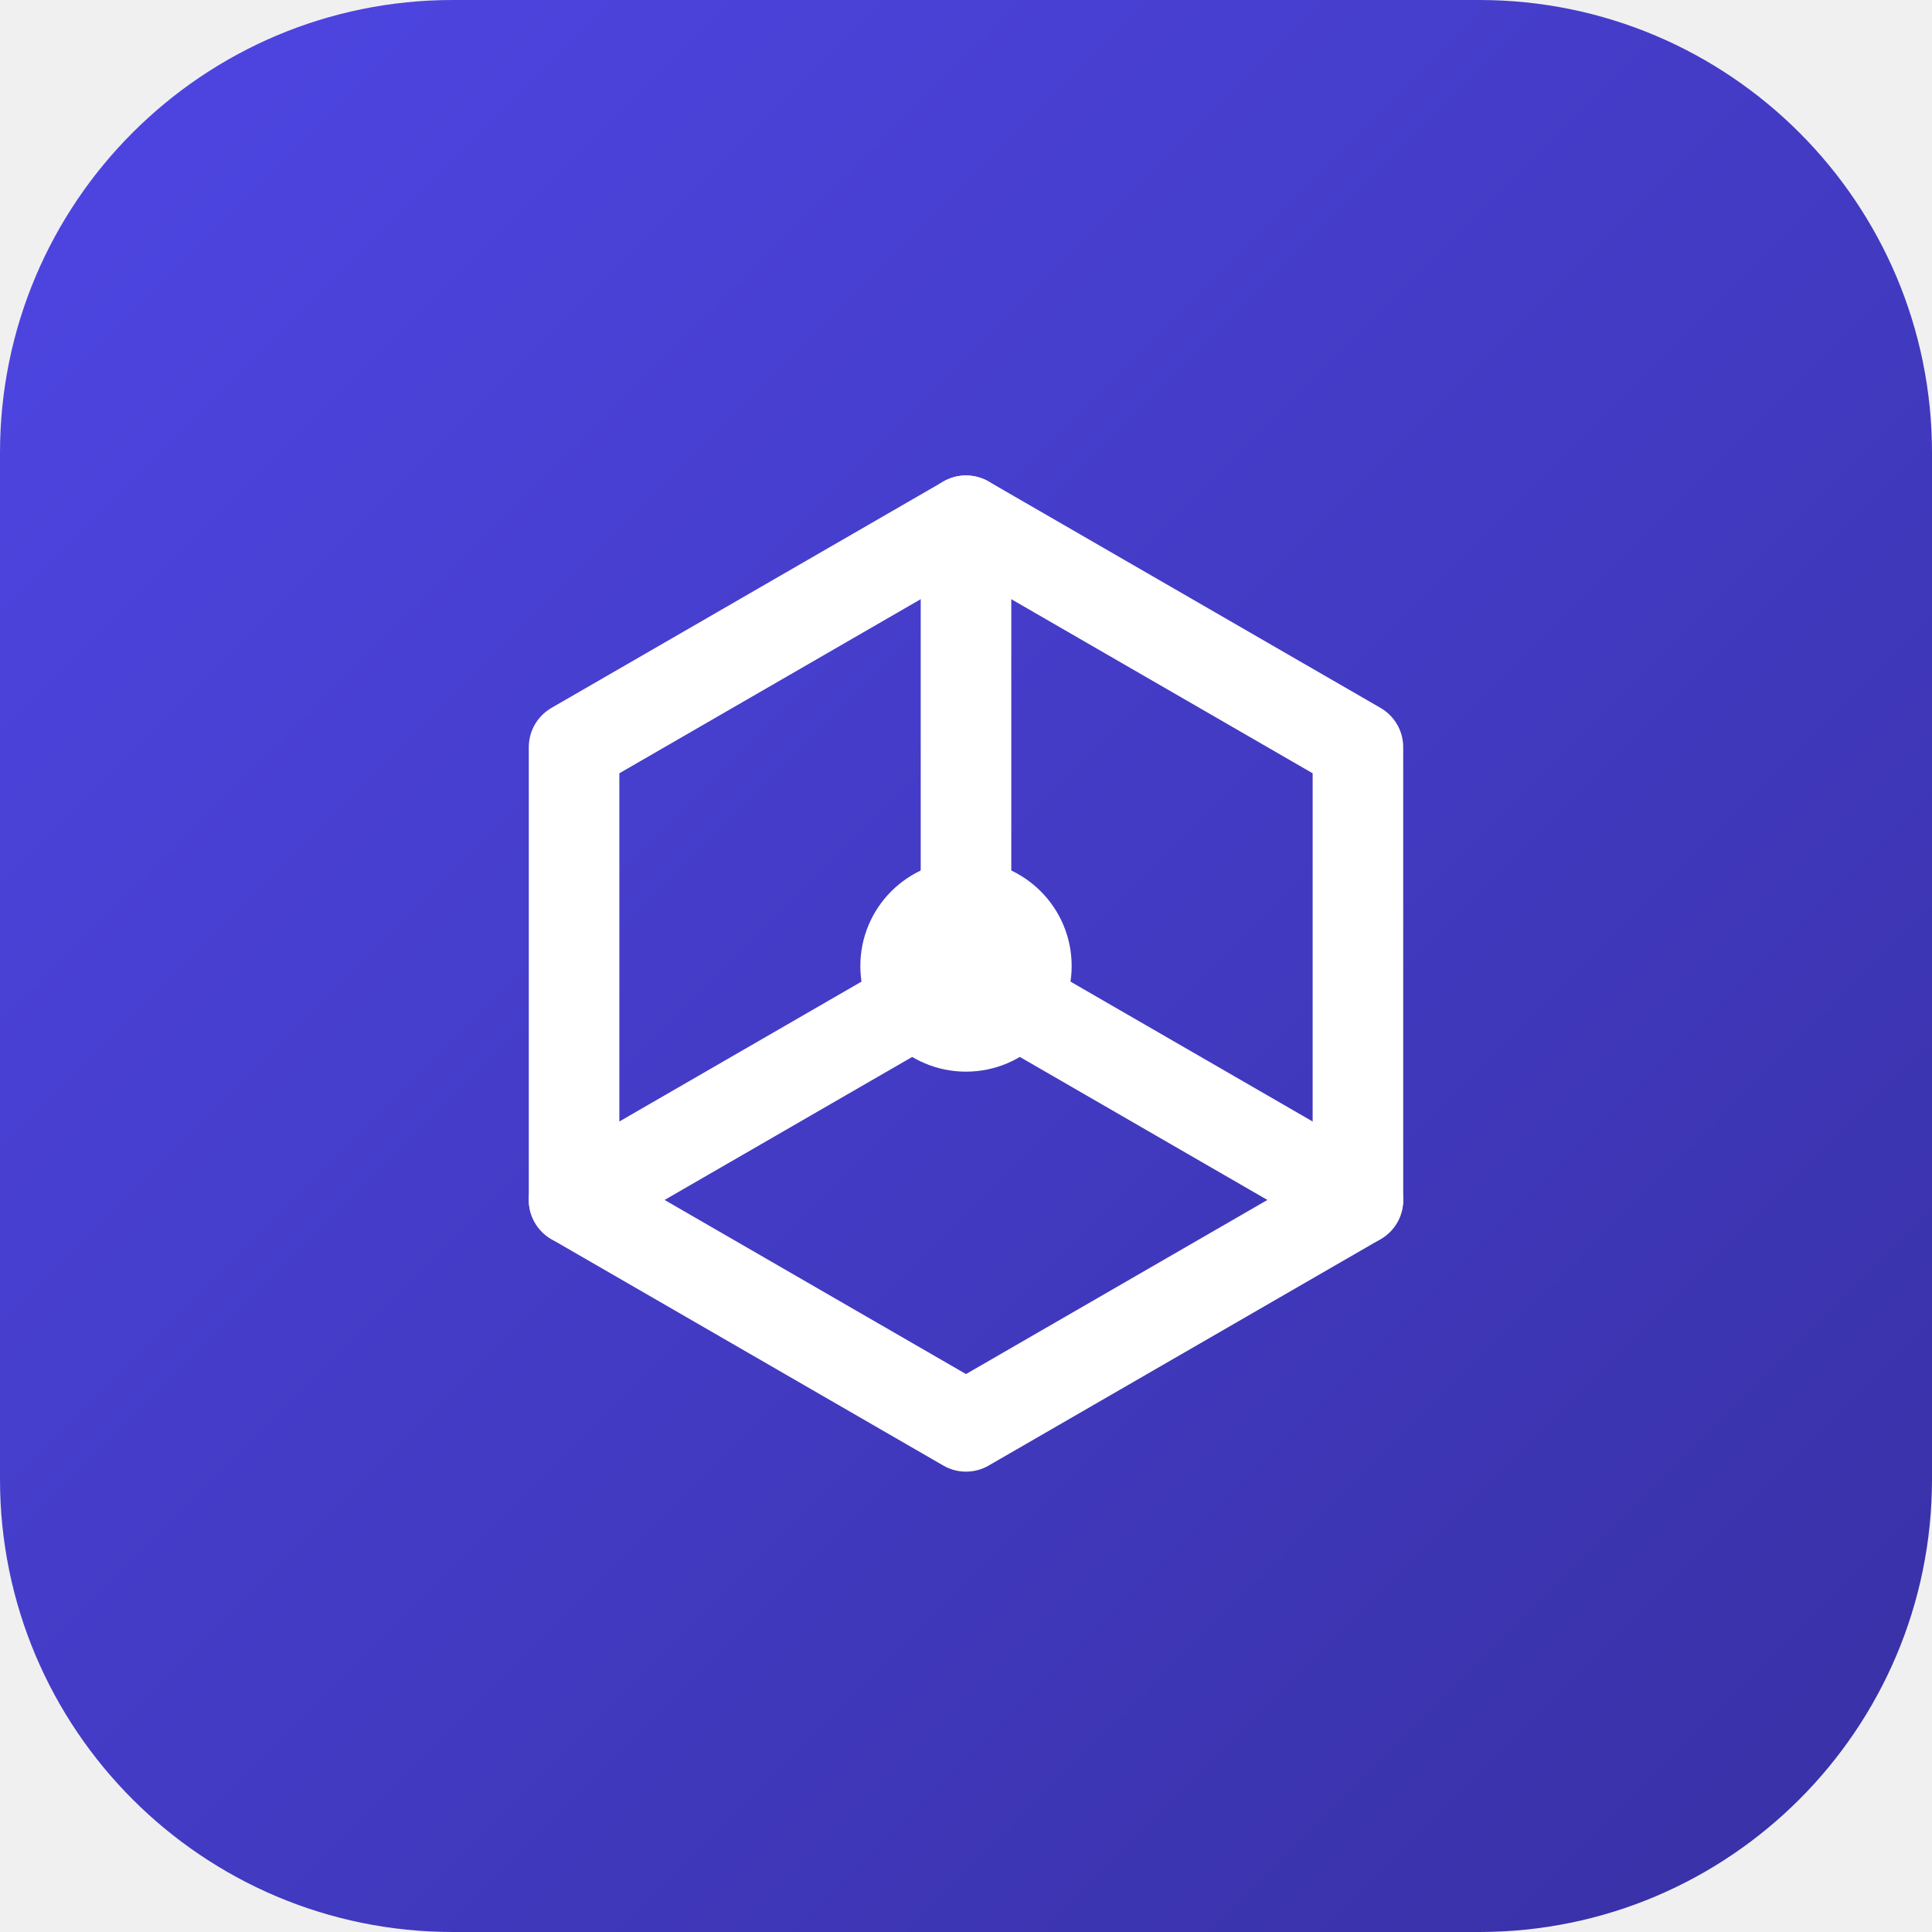
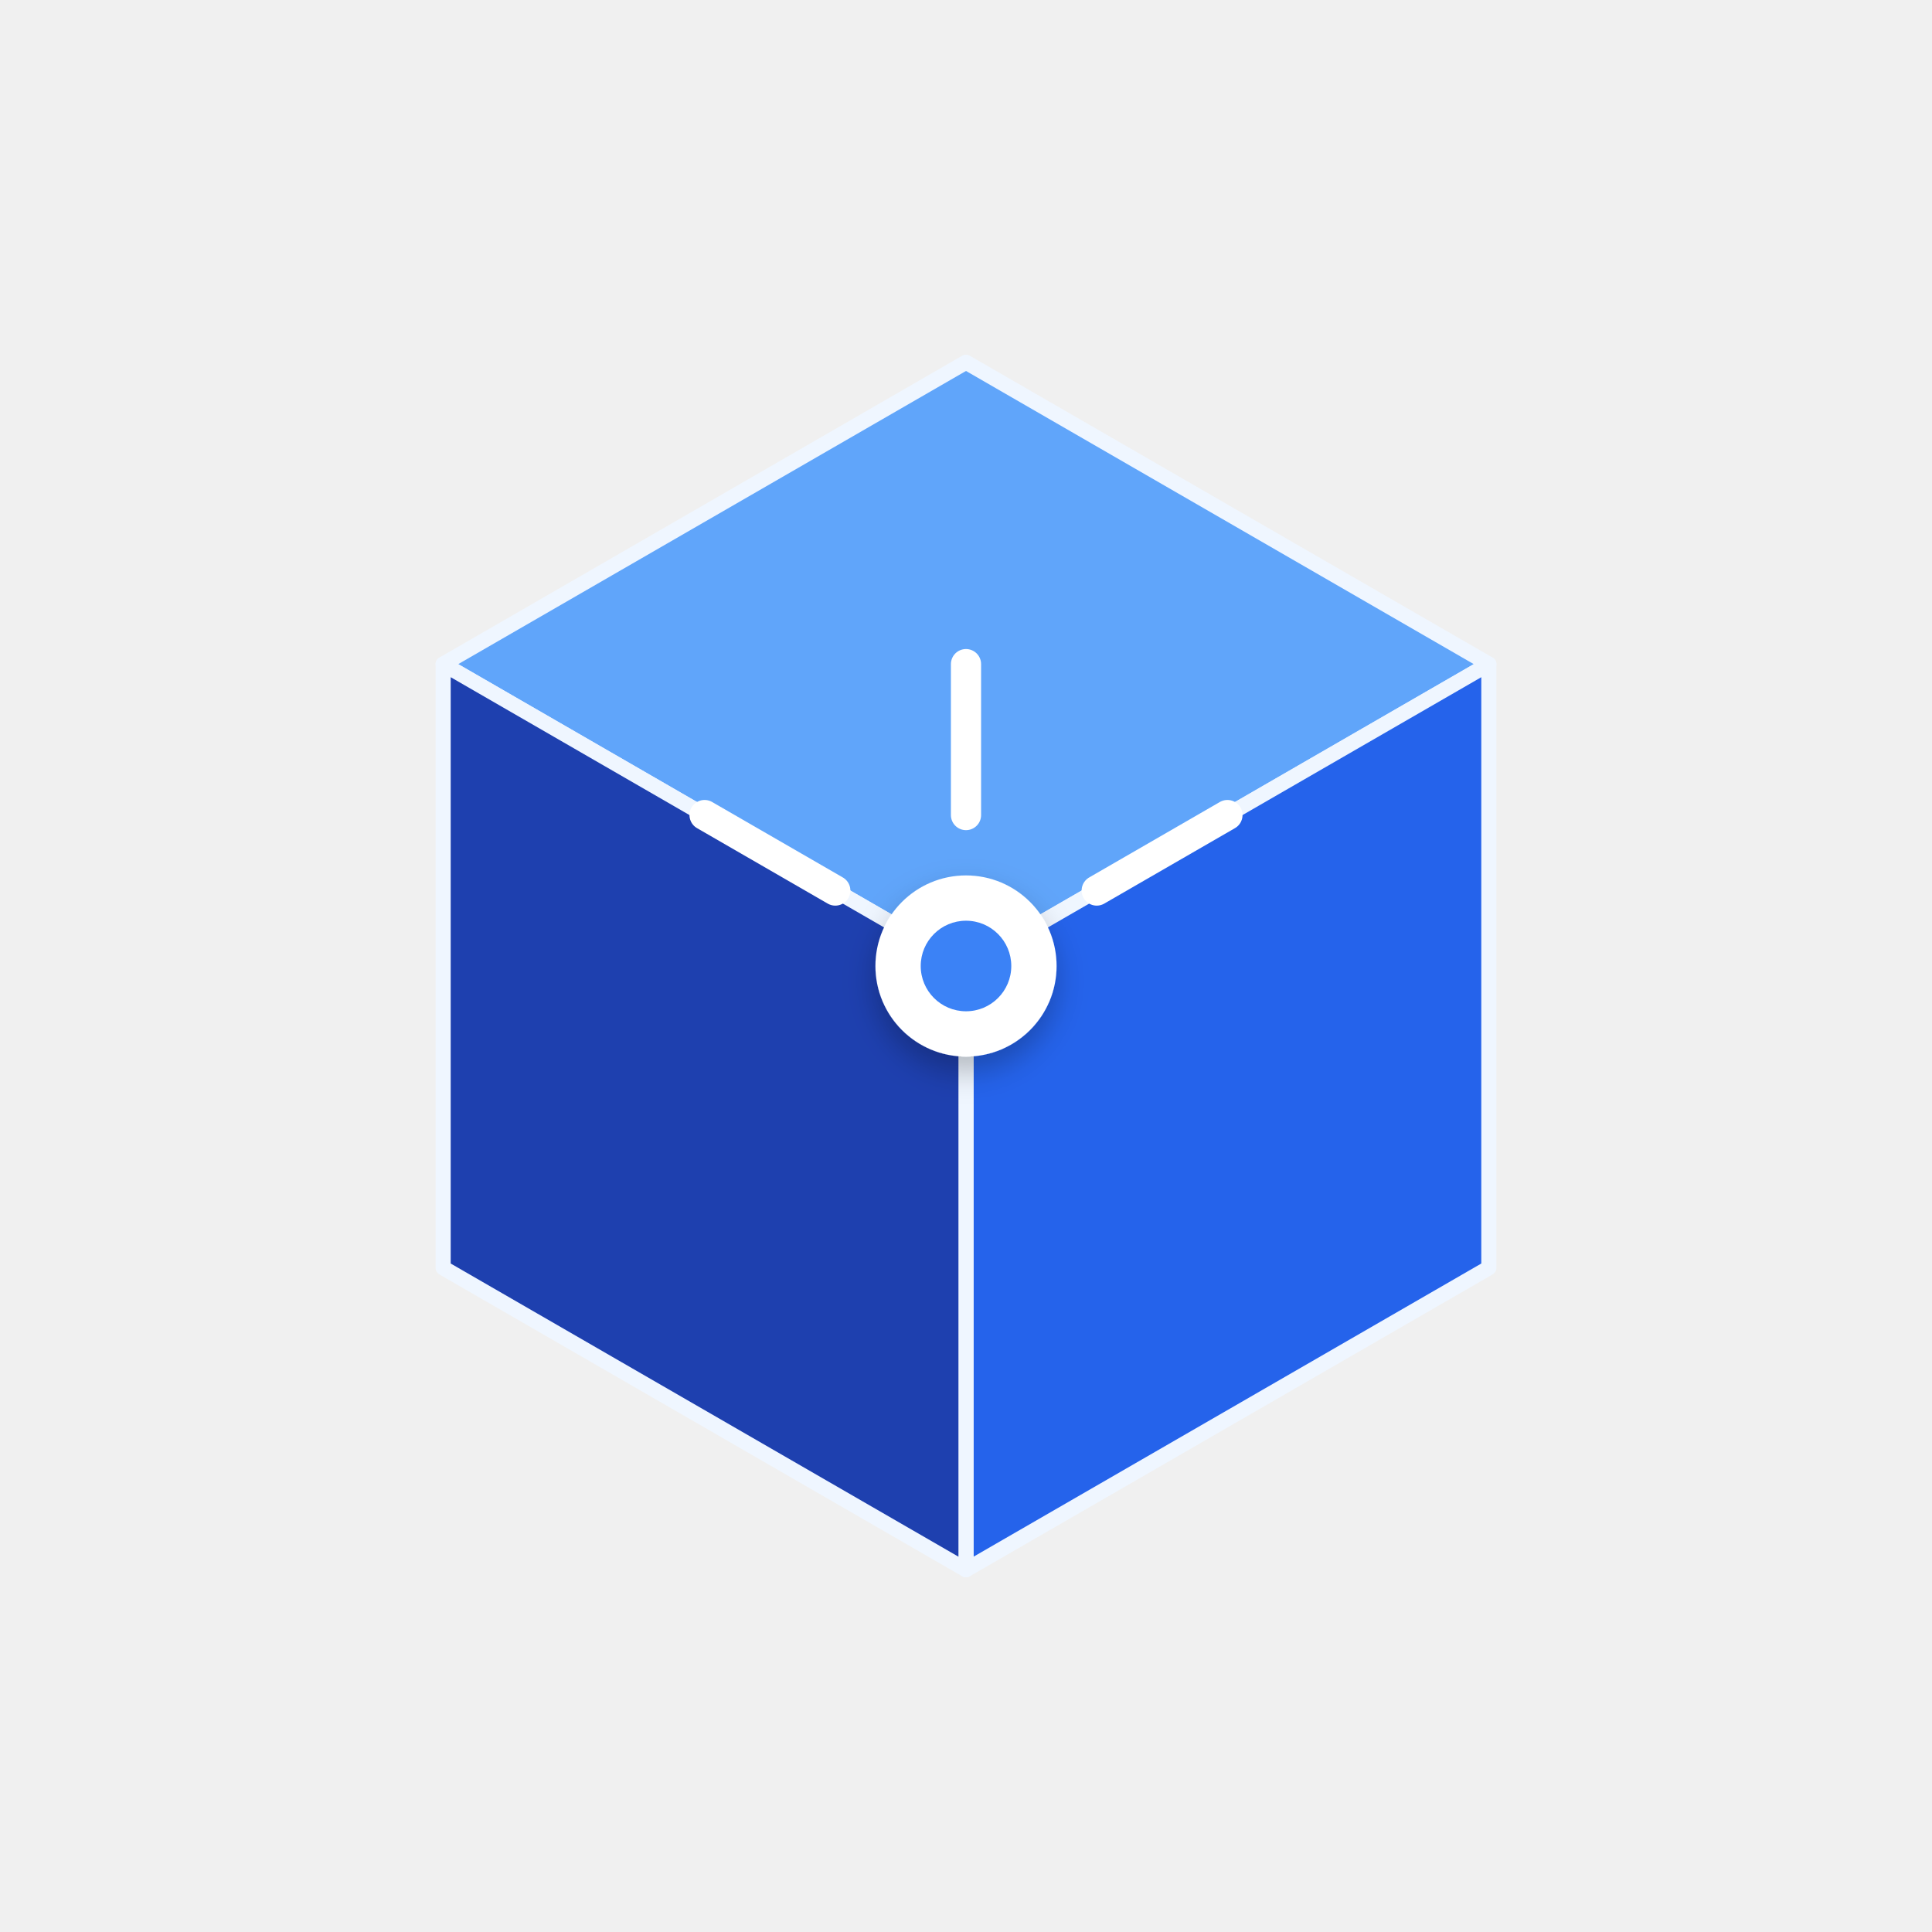
<svg xmlns="http://www.w3.org/2000/svg" width="512" height="512" viewBox="0 0 512 512" fill="none">
  <defs>
-     <linearGradient id="paint0_linear" x1="0" y1="0" x2="512" y2="512" gradientUnits="userSpaceOnUse">
-       <stop stop-color="#4F46E5" />
-       <stop offset="1" stop-color="#3730A3" />
+     <linearGradient id="grad_blue" x1="0%" y1="0%" x2="100%" y2="100%">
+       <stop offset="0%" style="stop-color:#3b82f6;stop-opacity:1" />
+       <stop offset="100%" style="stop-color:#1d4ed8;stop-opacity:1" />
    </linearGradient>
+     <filter id="shadow" x="-50%" y="-50%" width="200%" height="200%">
+       <feDropShadow dx="0" dy="4" stdDeviation="4" flood-color="#000" flood-opacity="0.25" />
+     </filter>
  </defs>
-   <rect width="512" height="512" rx="120" fill="url(#paint0_linear)" />
-   <path d="M256 138L359.865 198V318L256 378L152.135 318V198L256 138Z" stroke="white" stroke-width="24" stroke-linecap="round" stroke-linejoin="round" />
-   <path d="M256 138V258L359.865 318M256 258L152.135 318" stroke="white" stroke-width="24" stroke-linecap="round" stroke-linejoin="round" />
-   <circle cx="256" cy="256" r="28" fill="white" />
+   <g transform="translate(256 256)">
+     <path d="M0 -160 L138.56 -80 L0 0 L-138.56 -80 Z" fill="#60a5fa" stroke="#eff6ff" stroke-width="4" stroke-linejoin="round" />
+     <path d="M0 0 L138.56 -80 V80 L0 160 Z" fill="#2563eb" stroke="#eff6ff" stroke-width="4" stroke-linejoin="round" />
+     <path d="M0 0 L0 160 L-138.56 80 V-80 Z" fill="#1e40af" stroke="#eff6ff" stroke-width="4" stroke-linejoin="round" />
+     <path d="M0 -80 V-40" stroke="white" stroke-width="8" stroke-linecap="round" />
+     <path d="M69.28 -40 L34.64 -20" stroke="white" stroke-width="8" stroke-linecap="round" />
+     <path d="M-69.28 -40 L-34.64 -20" stroke="white" stroke-width="8" stroke-linecap="round" />
+     <circle cx="0" cy="0" r="24" fill="white" filter="url(#shadow)" />
+     <circle cx="0" cy="0" r="12" fill="#3b82f6" />
+   </g>
</svg>
